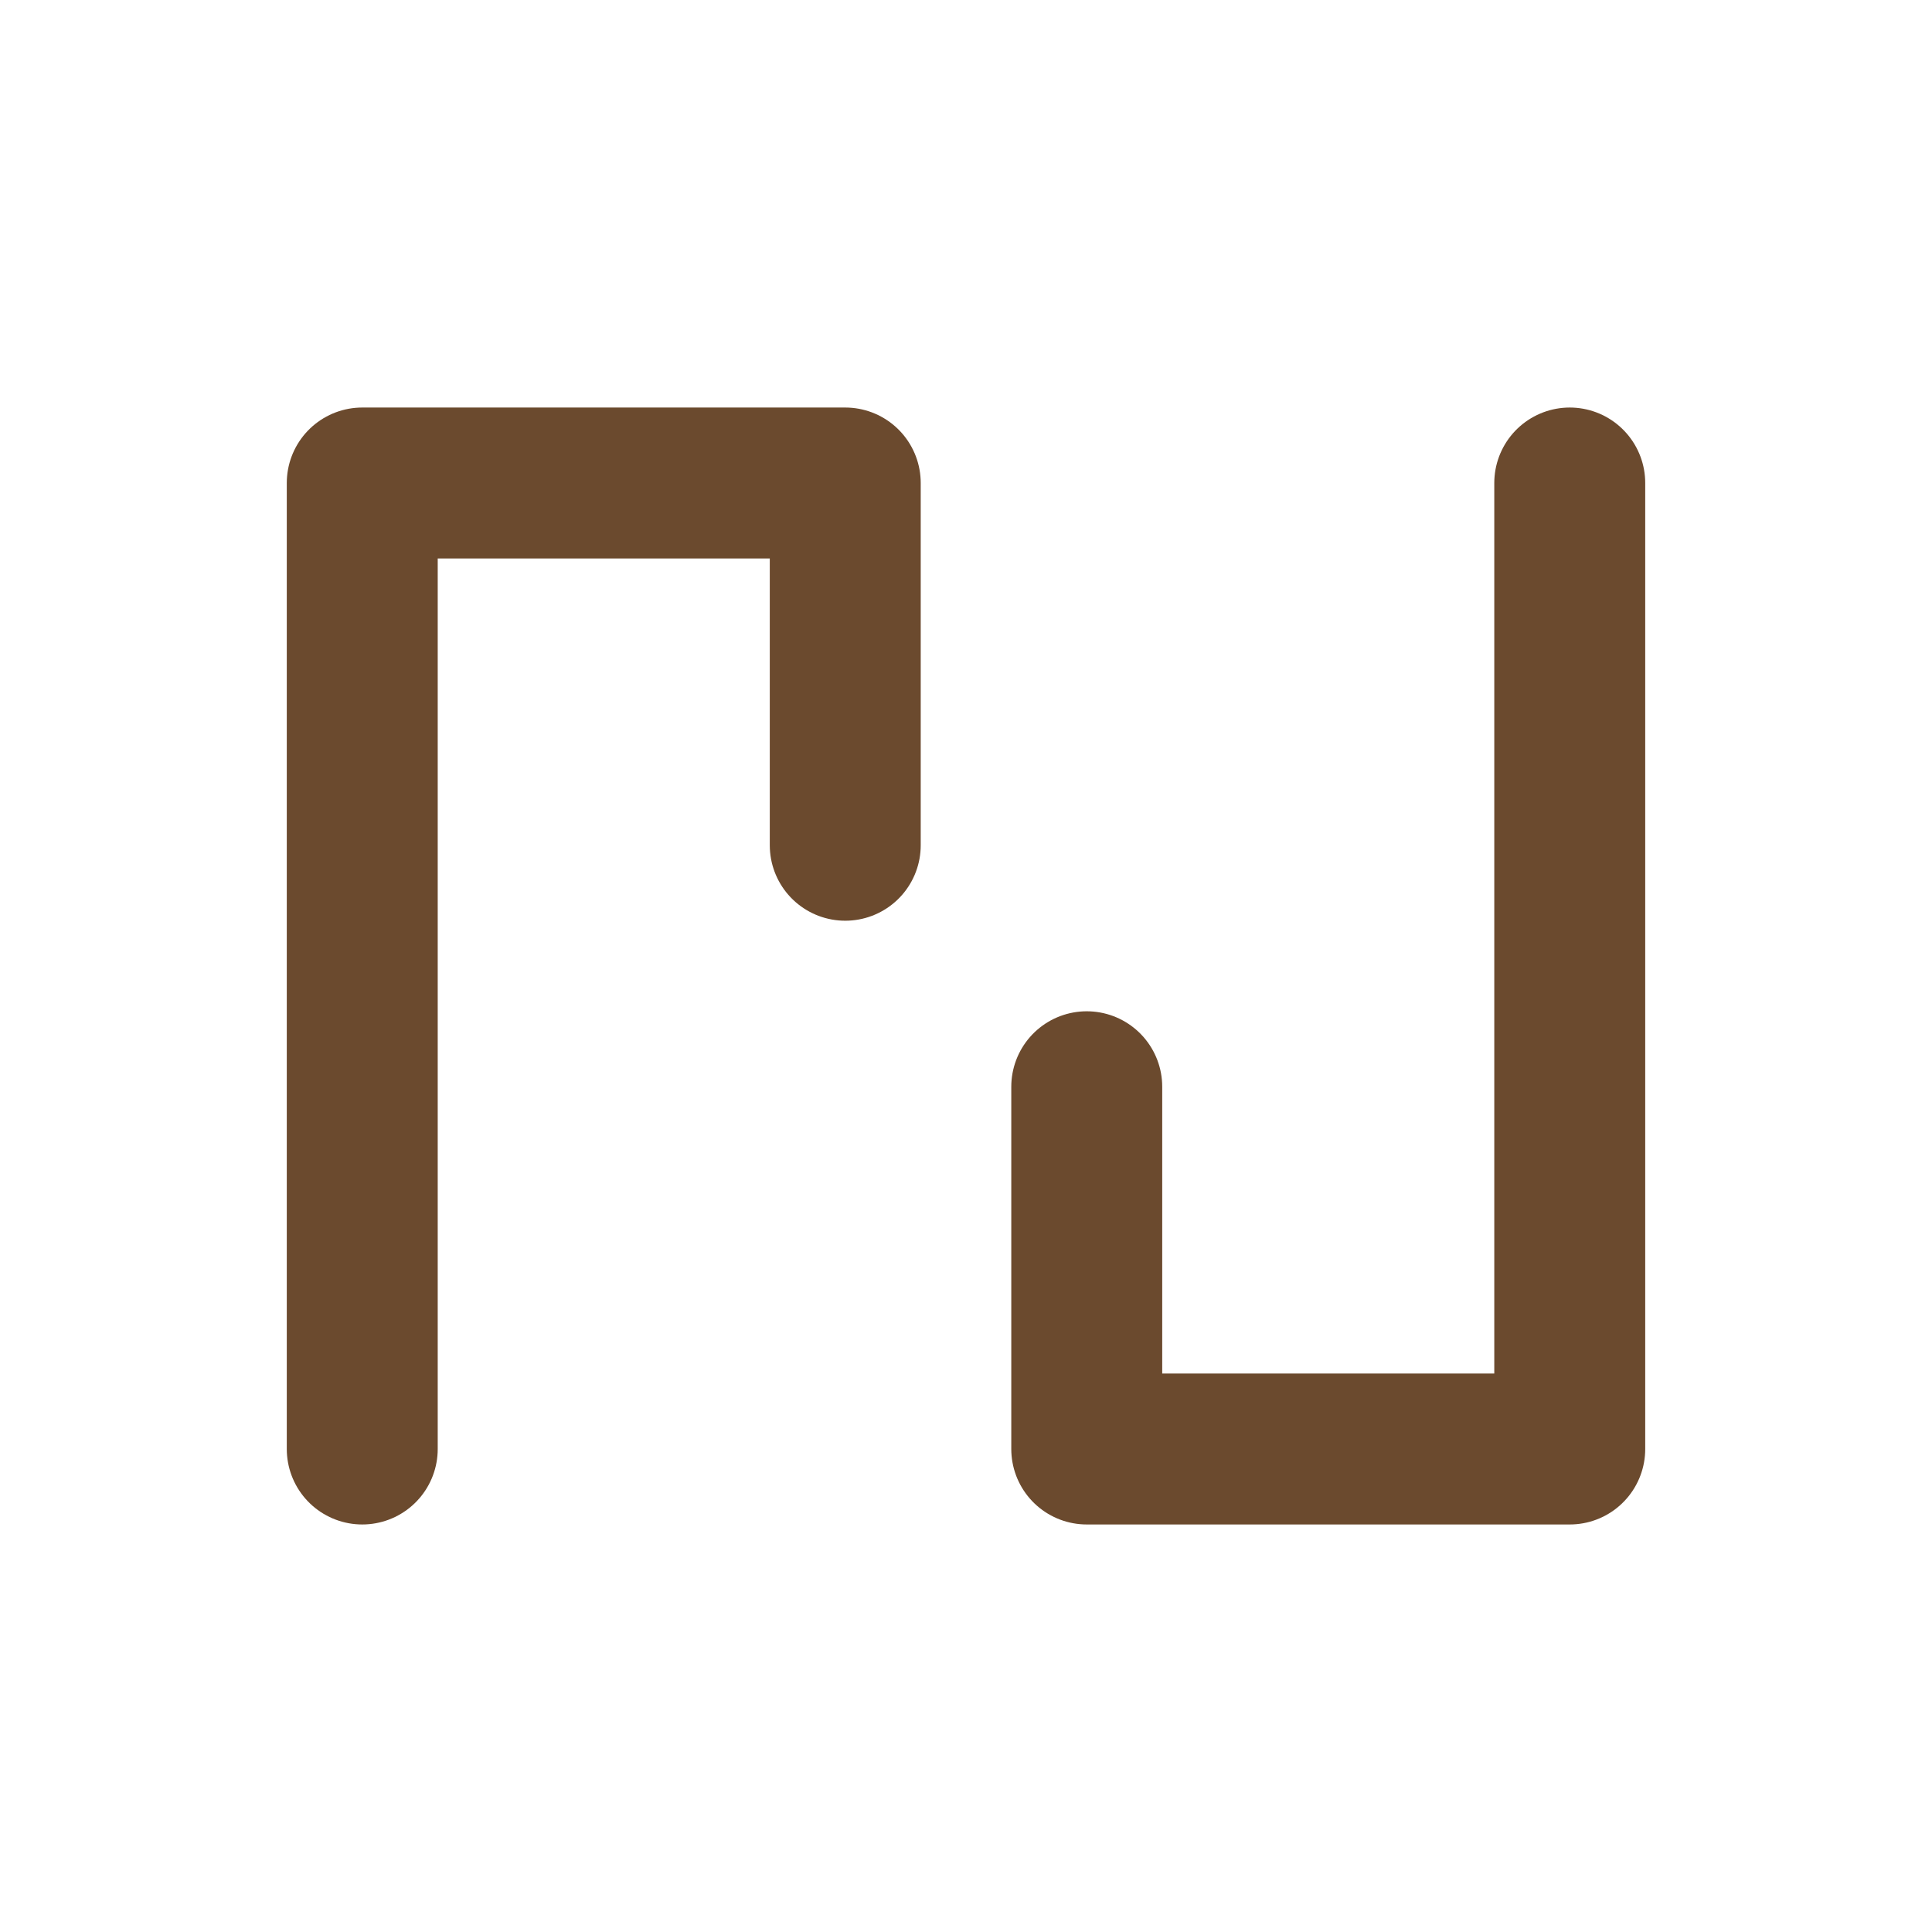
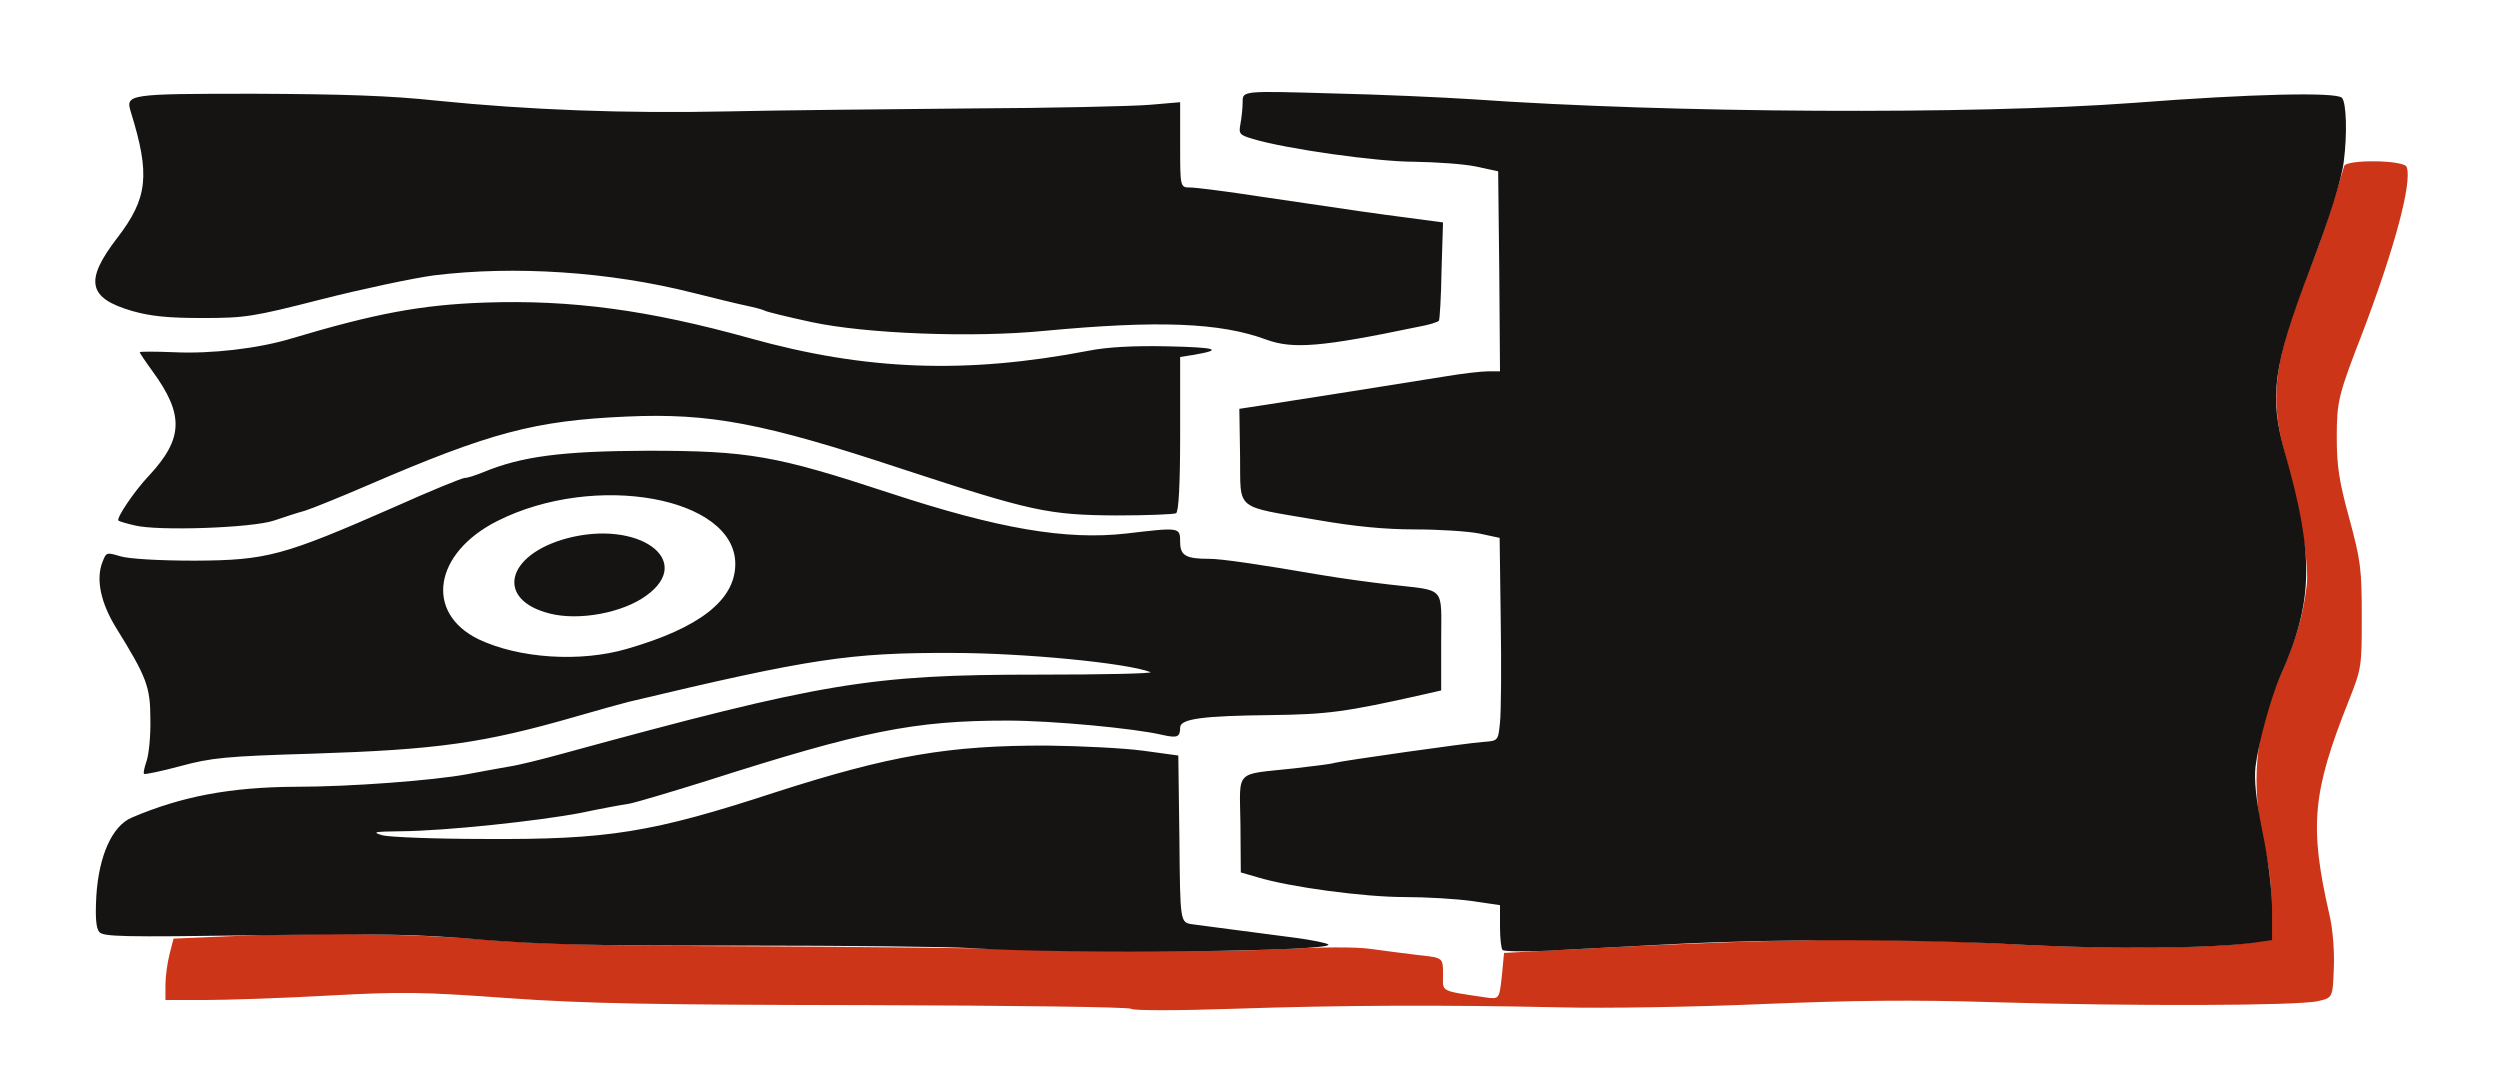
- <svg xmlns="http://www.w3.org/2000/svg" viewBox="0 0 64 64">
-   <g fill="none" stroke="#6b4a2e" stroke-width="5" stroke-linecap="round" transform="translate(32 32) scale(1) translate(-32 -32)">
-     <g stroke-linejoin="round">
-       <path d="M12 48V16H28V28" />
-       <path d="M52 16V48H36V36" />
-     </g>
-   </g>
+ <svg xmlns="http://www.w3.org/2000/svg" viewBox="0 0 680 295">
+   <path fill="#cc3517" fill-rule="evenodd" d="M307.7 274.4C307.3 273.9 274.9 273.5 235.7 273.4C177.6 273.3 159.7 273.0 138.3 271.5C115.0 269.8 109.5 269.7 89.3 270.8C76.7 271.5 61.7 272.0 55.8 272.0L45.0 272.0 L45.0 267.9C45.0 265.7 45.5 262.0 46.1 259.6L47.2 255.3 L61.3 254.7C85.1 253.6 111.5 253.9 132.0 255.6C146.3 256.8 165.5 257.3 204.5 257.4C233.7 257.5 273.5 258.0 293.0 258.4C315.0 258.9 335.6 258.8 347.3 258.2C358.9 257.6 368.6 257.5 372.8 258.1C376.5 258.6 382.4 259.4 386.0 259.8C392.5 260.5 392.5 260.5 392.5 265.0C392.5 269.9 391.4 269.4 404.1 271.3C407.8 271.8 407.8 271.8 408.5 265.5L409.1 259.2 L420.3 258.6C483.6 255.2 511.5 254.8 551.0 257.0C574.6 258.2 604.4 257.9 613.5 256.2C617.5 255.5 617.5 255.5 617.8 247.5C618.0 242.0 617.4 236.5 615.8 229.6C612.2 213.4 613.4 199.5 619.5 185.5C624.6 173.9 626.3 168.2 627.4 159.5C628.2 153.7 625.7 138.9 621.5 123.5C617.1 107.5 618.5 97.8 628.9 71.5C631.2 65.9 635.1 54.0 637.6 45.2C638.1 43.3 653.9 43.5 654.6 45.4C656.2 49.5 651.3 67.6 642.6 90.5C636.0 107.5 635.6 109.2 635.6 119.0C635.6 126.7 636.2 130.8 639.0 141.0C642.1 152.4 642.4 154.8 642.4 167.5C642.4 181.2 642.4 181.7 638.9 190.5C628.9 215.6 628.1 224.7 633.6 248.8C634.5 252.5 635.0 258.6 634.8 263.3C634.5 271.4 634.5 271.4 630.5 272.3C625.1 273.6 579.2 273.7 542.5 272.6C520.2 271.9 504.0 272.1 479.5 273.1C461.4 273.9 436.6 274.3 424.5 274.0C392.2 273.3 364.9 273.4 335.0 274.4C320.4 274.9 308.1 274.9 307.7 274.4Z" />
+   <path fill="#161412" fill-rule="evenodd" d="M264.5 257.9C257.9 257.5 229.8 257.2 202.0 257.2C162.4 257.3 147.1 256.9 131.0 255.6C114.1 254.1 103.4 253.9 69.4 254.4C33.4 254.9 28.1 254.8 27.0 253.5C26.1 252.4 25.9 249.5 26.2 243.7C26.9 232.7 30.5 224.7 35.8 222.4C49.4 216.6 62.6 214.1 80.5 214.0C95.2 214.0 117.7 212.3 127.0 210.6C131.1 209.8 136.3 208.9 138.5 208.5C140.7 208.2 147.2 206.6 153.0 205.0C224.0 185.6 236.6 183.5 282.2 183.5C300.2 183.5 314.0 183.2 312.9 182.8C306.3 180.3 278.3 177.6 259.0 177.6C231.2 177.5 220.5 179.1 171.0 190.9C169.1 191.4 162.8 193.1 157.0 194.8C131.4 202.2 119.0 203.9 85.0 205.0C61.4 205.7 57.5 206.1 49.0 208.4C43.8 209.8 39.4 210.7 39.2 210.5C38.9 210.3 39.3 208.7 39.9 206.9C40.5 205.1 41.0 200.1 40.9 195.6C40.9 186.8 39.9 184.2 31.6 170.8C27.4 164.0 26.0 157.5 27.9 152.8C28.9 150.2 29.0 150.2 32.7 151.3C35.0 152.0 43.1 152.5 53.0 152.5C72.6 152.4 77.0 151.2 107.3 137.9C117.1 133.5 125.7 130.0 126.4 130.0C127.2 130.0 129.3 129.3 131.3 128.5C141.9 124.1 152.8 122.7 176.0 122.6C203.7 122.6 211.0 123.9 242.0 134.1C271.5 143.8 290.0 147.0 306.5 145.1C320.9 143.4 321.0 143.4 321.0 147.4C321.0 151.1 322.5 152.0 328.9 152.0C332.1 152.0 341.3 153.3 360.0 156.5C364.7 157.3 372.8 158.4 378.0 159.0C393.5 160.8 392.0 159.1 392.0 174.5L392.0 187.8 L387.2 188.9C365.9 193.7 361.0 194.3 346.0 194.5C327.1 194.7 321.0 195.5 321.0 197.9C321.0 200.5 320.2 200.8 316.2 199.9C308.6 198.1 286.1 196.0 274.0 196.0C248.6 196.0 234.7 198.8 192.2 212.4C182.6 215.4 173.2 218.2 171.2 218.6C169.1 218.9 163.2 220.0 158.0 221.1C146.5 223.3 121.2 226.0 109.2 226.1C101.8 226.2 101.0 226.3 104.0 227.2C105.9 227.7 118.5 228.2 132.0 228.2C165.3 228.4 177.3 226.5 210.9 215.5C242.0 205.5 258.1 202.7 285.0 202.8C294.1 202.9 305.8 203.5 311.0 204.2L320.5 205.5 L320.8 228.2C321.0 250.9 321.0 250.9 324.3 251.4C328.2 251.9 341.6 253.7 352.5 255.1C356.9 255.7 360.9 256.5 361.3 256.9C363.2 258.8 290.5 259.6 264.5 257.9Z M408.7 258.4C408.3 258.0 408.0 255.1 408.0 252.0L408.0 246.2 L400.5 245.1C396.3 244.5 388.0 244.0 382.0 244.0C371.1 244.0 350.8 241.3 342.0 238.6L337.5 237.3 L337.4 224.2C337.2 209.0 335.6 210.8 352.0 209.0C357.2 208.4 362.2 207.8 363.0 207.5C365.3 206.9 399.0 202.1 403.5 201.8C407.5 201.5 407.5 201.5 408.0 196.5C408.3 193.8 408.4 181.3 408.2 168.9L407.9 146.3 L402.3 145.1C399.2 144.5 391.3 144.0 384.8 144.0C376.7 144.0 368.5 143.2 358.7 141.5C335.4 137.5 337.5 139.2 337.3 124.1L337.1 111.2 L344.3 110.1C353.4 108.7 381.9 104.2 393.0 102.4C397.7 101.6 403.0 101.0 404.8 101.0L408.0 101.0 L407.8 73.8L407.5 46.6 L401.5 45.3C398.2 44.6 390.7 44.1 384.8 44.0C374.5 44.0 349.8 40.5 340.8 37.8C337.1 36.7 336.9 36.4 337.4 33.7C337.7 32.1 338.0 29.4 338.0 27.7C338.0 24.7 338.0 24.7 362.2 25.4C375.6 25.7 392.8 26.5 400.5 27.0C454.7 30.8 536.6 31.2 580.1 28.0C612.6 25.5 635.4 25.0 637.0 26.6C638.2 27.8 638.5 36.3 637.5 44.0C636.9 48.9 633.5 59.7 628.4 73.0C618.2 99.7 617.1 107.9 621.6 123.5C629.5 151.3 629.3 163.7 620.2 184.0C617.7 189.7 614.3 202.0 613.5 208.5C613.1 212.1 613.6 217.3 615.4 226.3C617.0 233.9 618.0 242.3 618.0 247.3L618.0 255.7 L613.2 256.4C601.7 258.0 573.4 258.2 550.6 257.0C521.1 255.4 484.9 255.3 455.0 256.8C442.6 257.5 427.3 258.2 421.0 258.6C414.7 258.9 409.1 258.8 408.7 258.4Z M170.5 176.5C190.3 170.8 200.0 163.2 200.0 153.4C200.0 135.2 161.9 128.3 135.3 141.7C118.0 150.4 115.4 166.7 130.2 173.9C141.2 179.1 157.8 180.2 170.5 176.5Z M149.6 166.9C134.7 163.2 137.5 150.9 154.3 146.4C173.7 141.3 189.1 152.4 175.8 162.0C169.4 166.7 157.5 168.9 149.6 166.9Z M36.6 142.9C34.4 142.4 32.4 141.8 32.2 141.6C31.6 140.9 36.6 133.5 40.5 129.4C49.9 119.3 50.1 112.8 41.5 101.0C39.6 98.4 38.0 96.0 38.0 95.8C38.0 95.6 42.1 95.6 47.2 95.8C57.4 96.3 70.4 94.8 79.5 92.0C102.0 85.3 114.5 82.9 131.9 82.3C155.4 81.5 176.3 84.3 204.0 92.0C235.5 100.8 262.8 101.8 296.1 95.4C301.1 94.4 308.3 94.0 317.6 94.2C330.9 94.5 332.9 95.1 324.8 96.5L321.0 97.1 L321.0 118.0C321.0 131.9 320.6 139.1 319.9 139.6C319.3 139.9 312.0 140.2 303.7 140.2C285.2 140.1 280.6 139.1 245.5 127.6C207.8 115.1 193.2 112.3 170.5 113.3C145.5 114.4 133.4 117.6 100.0 132.0C92.6 135.2 84.9 138.3 83.0 138.9C81.1 139.4 77.2 140.7 74.5 141.6C68.6 143.6 42.8 144.5 36.6 142.9Z M344.5 92.4C331.9 87.7 314.9 87.1 284.0 90.0C264.7 91.9 235.5 90.8 220.7 87.6C214.2 86.2 208.5 84.8 208.0 84.5C207.5 84.2 205.2 83.6 202.8 83.1C200.4 82.6 193.9 81.0 188.3 79.6C165.7 73.9 140.1 72.2 118.0 74.9C112.2 75.7 98.5 78.6 87.5 81.4C68.7 86.2 66.7 86.5 55.0 86.5C45.6 86.5 40.9 86.0 36.0 84.6C23.9 81.1 22.9 76.4 31.9 64.7C40.2 53.9 40.9 47.6 35.6 30.5C34.1 25.6 34.6 25.5 69.2 25.5C93.0 25.6 106.1 26.0 119.0 27.4C143.8 29.9 169.7 30.9 198.0 30.3C211.5 30.0 240.9 29.7 263.5 29.5C286.1 29.4 308.2 28.9 312.8 28.5L321.0 27.8 L321.0 39.4C321.0 51.0 321.0 51.0 323.8 51.0C325.3 51.0 333.9 52.1 343.0 53.5C370.7 57.6 374.2 58.1 383.5 59.3L392.5 60.5 L392.1 73.5C392.0 80.7 391.6 86.8 391.4 87.2C391.2 87.6 388.6 88.4 385.7 88.9C359.4 94.4 351.7 95.0 344.5 92.4Z" />
</svg>
